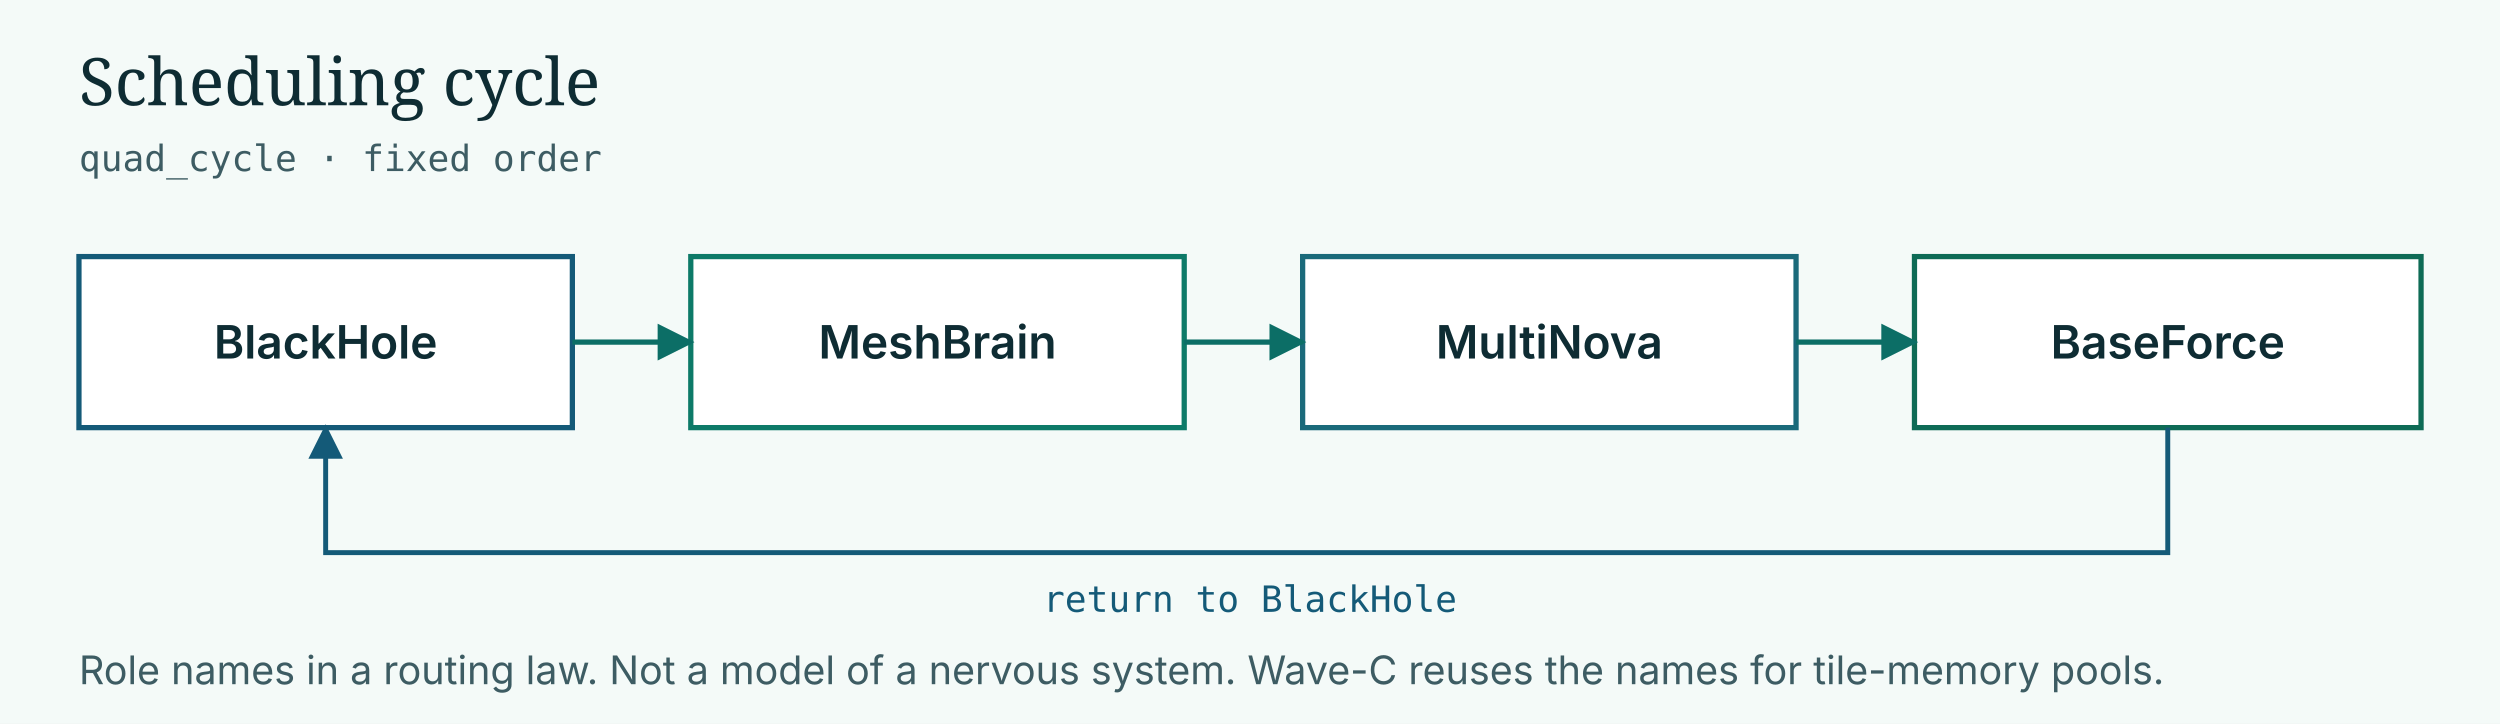
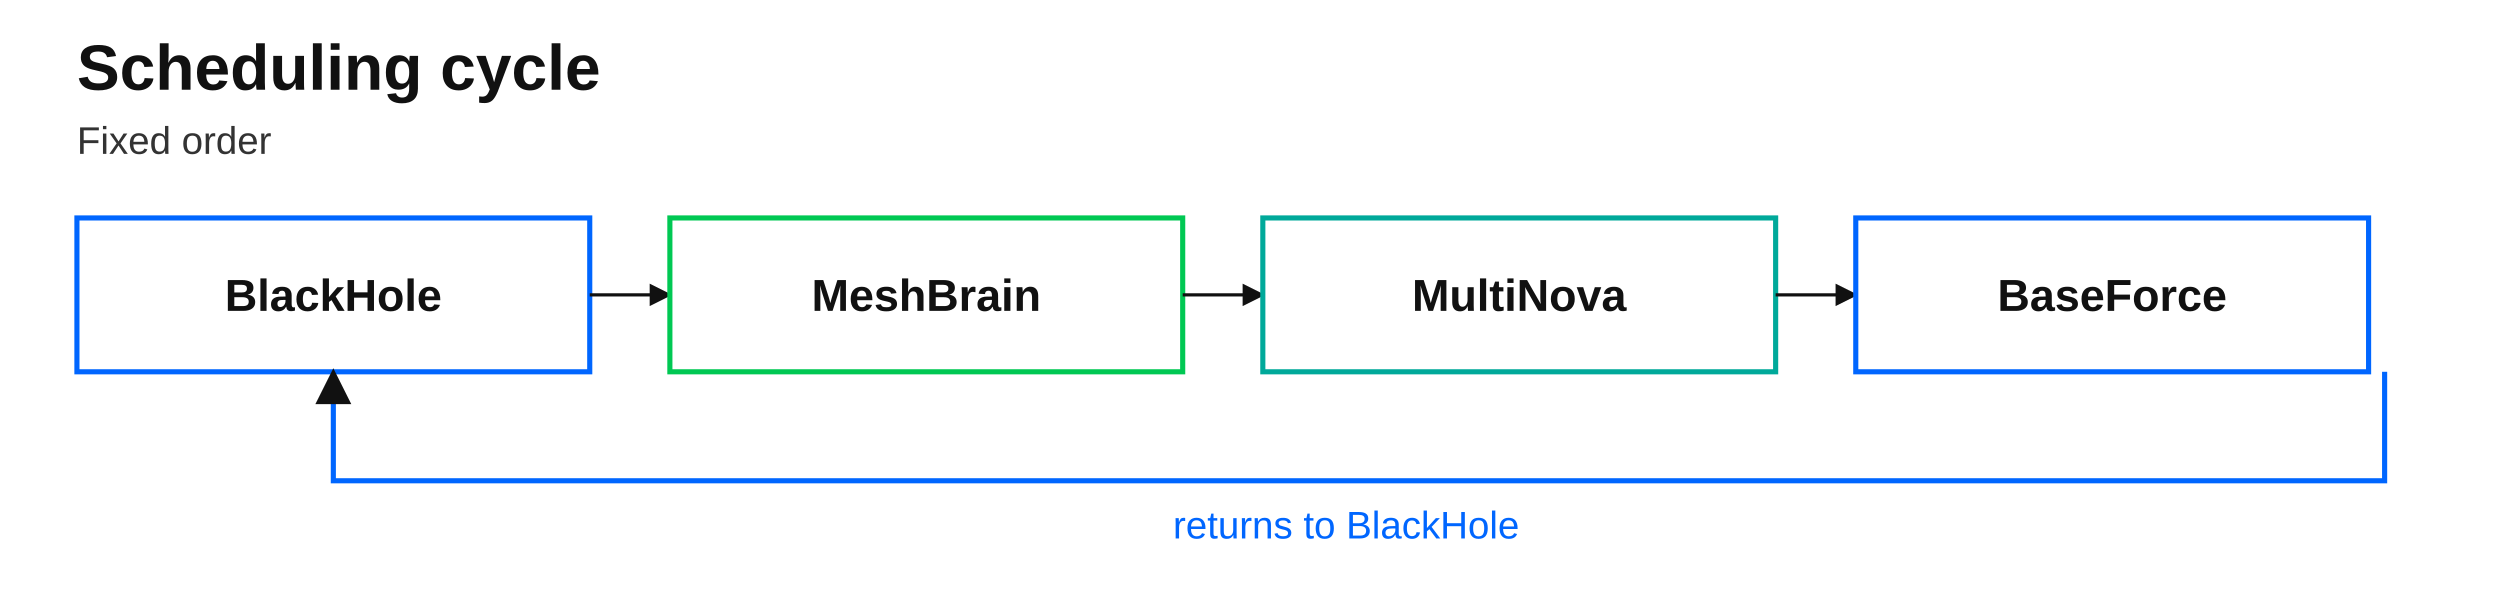
- <svg xmlns="http://www.w3.org/2000/svg" viewBox="0 0 760 220" role="img" aria-labelledby="t d">
-   <rect width="760" height="220" fill="#f4faf8" />
-   <text x="24" y="32" font-family="Georgia, serif" font-size="20" fill="#0e2c33">Scheduling cycle</text>
-   <text x="24" y="52" font-family="IBM Plex Mono, Consolas, monospace" font-size="11" fill="#3d5c63">quad_cycle · fixed order</text>
-   <g font-family="Inter, sans-serif" font-size="14" font-weight="600" fill="#0e2c33">
-     <rect x="24" y="78" width="150" height="52" fill="#ffffff" stroke="#145a78" stroke-width="1.6" />
-     <text x="99" y="109" text-anchor="middle">BlackHole</text>
-     <rect x="210" y="78" width="150" height="52" fill="#ffffff" stroke="#0d7a68" stroke-width="1.6" />
-     <text x="285" y="109" text-anchor="middle">MeshBrain</text>
-     <rect x="396" y="78" width="150" height="52" fill="#ffffff" stroke="#1a6a7a" stroke-width="1.6" />
-     <text x="471" y="109" text-anchor="middle">MultiNova</text>
-     <rect x="582" y="78" width="154" height="52" fill="#ffffff" stroke="#0e6b56" stroke-width="1.6" />
-     <text x="659" y="109" text-anchor="middle">BaseForce</text>
-   </g>
-   <g fill="none" stroke="#0c6e66" stroke-width="1.6" marker-end="url(#a)">
-     <line x1="174" y1="104" x2="210" y2="104" />
-     <line x1="360" y1="104" x2="396" y2="104" />
-     <line x1="546" y1="104" x2="582" y2="104" />
-   </g>
-   <path d="M659 130 V168 H99 V130" fill="none" stroke="#145a78" stroke-width="1.5" marker-end="url(#b)" />
-   <text x="380" y="186" text-anchor="middle" font-family="IBM Plex Mono, Consolas, monospace" font-size="11" fill="#145a78">return to BlackHole</text>
-   <text x="24" y="208" font-family="Inter, sans-serif" font-size="12" fill="#3d5c63">Role names in a routing law. Not a model of a nervous system. Wave-C reuses the names for tile-memory pools.</text>
+ <svg xmlns="http://www.w3.org/2000/svg" width="780" height="190" viewBox="0 0 780 190">
+   <rect width="780" height="190" fill="#ffffff" />
  <defs>
-     <marker id="a" viewBox="0 0 10 10" refX="9" refY="5" markerWidth="7" markerHeight="7" orient="auto-start-reverse">
-       <path d="M0 0 L10 5 L0 10 z" fill="#0c6e66" />
-     </marker>
-     <marker id="b" viewBox="0 0 10 10" refX="9" refY="5" markerWidth="7" markerHeight="7" orient="auto">
-       <path d="M0 0 L10 5 L0 10 z" fill="#145a78" />
+     <marker id="a" viewBox="0 0 10 10" refX="9" refY="5" markerWidth="7" markerHeight="7" orient="auto">
+       <path d="M0 0 L10 5 L0 10 z" fill="#111111" />
    </marker>
  </defs>
+   <text x="24" y="28" text-anchor="start" font-family="Arial, Helvetica, sans-serif" font-size="20" font-weight="700" fill="#111111">Scheduling cycle</text>
+   <text x="24" y="48" text-anchor="start" font-family="Arial, Helvetica, sans-serif" font-size="12" font-weight="400" fill="#333333">Fixed order</text>
+   <rect x="24" y="68" width="160" height="48" fill="#ffffff" stroke="#0066FF" stroke-width="1.6" />
+   <text x="104" y="97" text-anchor="middle" font-family="Arial, Helvetica, sans-serif" font-size="14" font-weight="700" fill="#111111">BlackHole</text>
+   <line x1="184" y1="92" x2="209" y2="92" stroke="#111" marker-end="url(#a)" />
+   <rect x="209" y="68" width="160" height="48" fill="#ffffff" stroke="#00C853" stroke-width="1.6" />
+   <text x="289" y="97" text-anchor="middle" font-family="Arial, Helvetica, sans-serif" font-size="14" font-weight="700" fill="#111111">MeshBrain</text>
+   <line x1="369" y1="92" x2="394" y2="92" stroke="#111" marker-end="url(#a)" />
+   <rect x="394" y="68" width="160" height="48" fill="#ffffff" stroke="#00A99A" stroke-width="1.6" />
+   <text x="474" y="97" text-anchor="middle" font-family="Arial, Helvetica, sans-serif" font-size="14" font-weight="700" fill="#111111">MultiNova</text>
+   <line x1="554" y1="92" x2="579" y2="92" stroke="#111" marker-end="url(#a)" />
+   <rect x="579" y="68" width="160" height="48" fill="#ffffff" stroke="#0066FF" stroke-width="1.6" />
+   <text x="659" y="97" text-anchor="middle" font-family="Arial, Helvetica, sans-serif" font-size="14" font-weight="700" fill="#111111">BaseForce</text>
+   <path d="M744 116 V150 H104 V116" fill="none" stroke="#0066FF" stroke-width="1.6" marker-end="url(#a)" />
+   <text x="420" y="168" text-anchor="middle" font-family="Arial, Helvetica, sans-serif" font-size="12" font-weight="400" fill="#0066FF">returns to BlackHole</text>
</svg>
